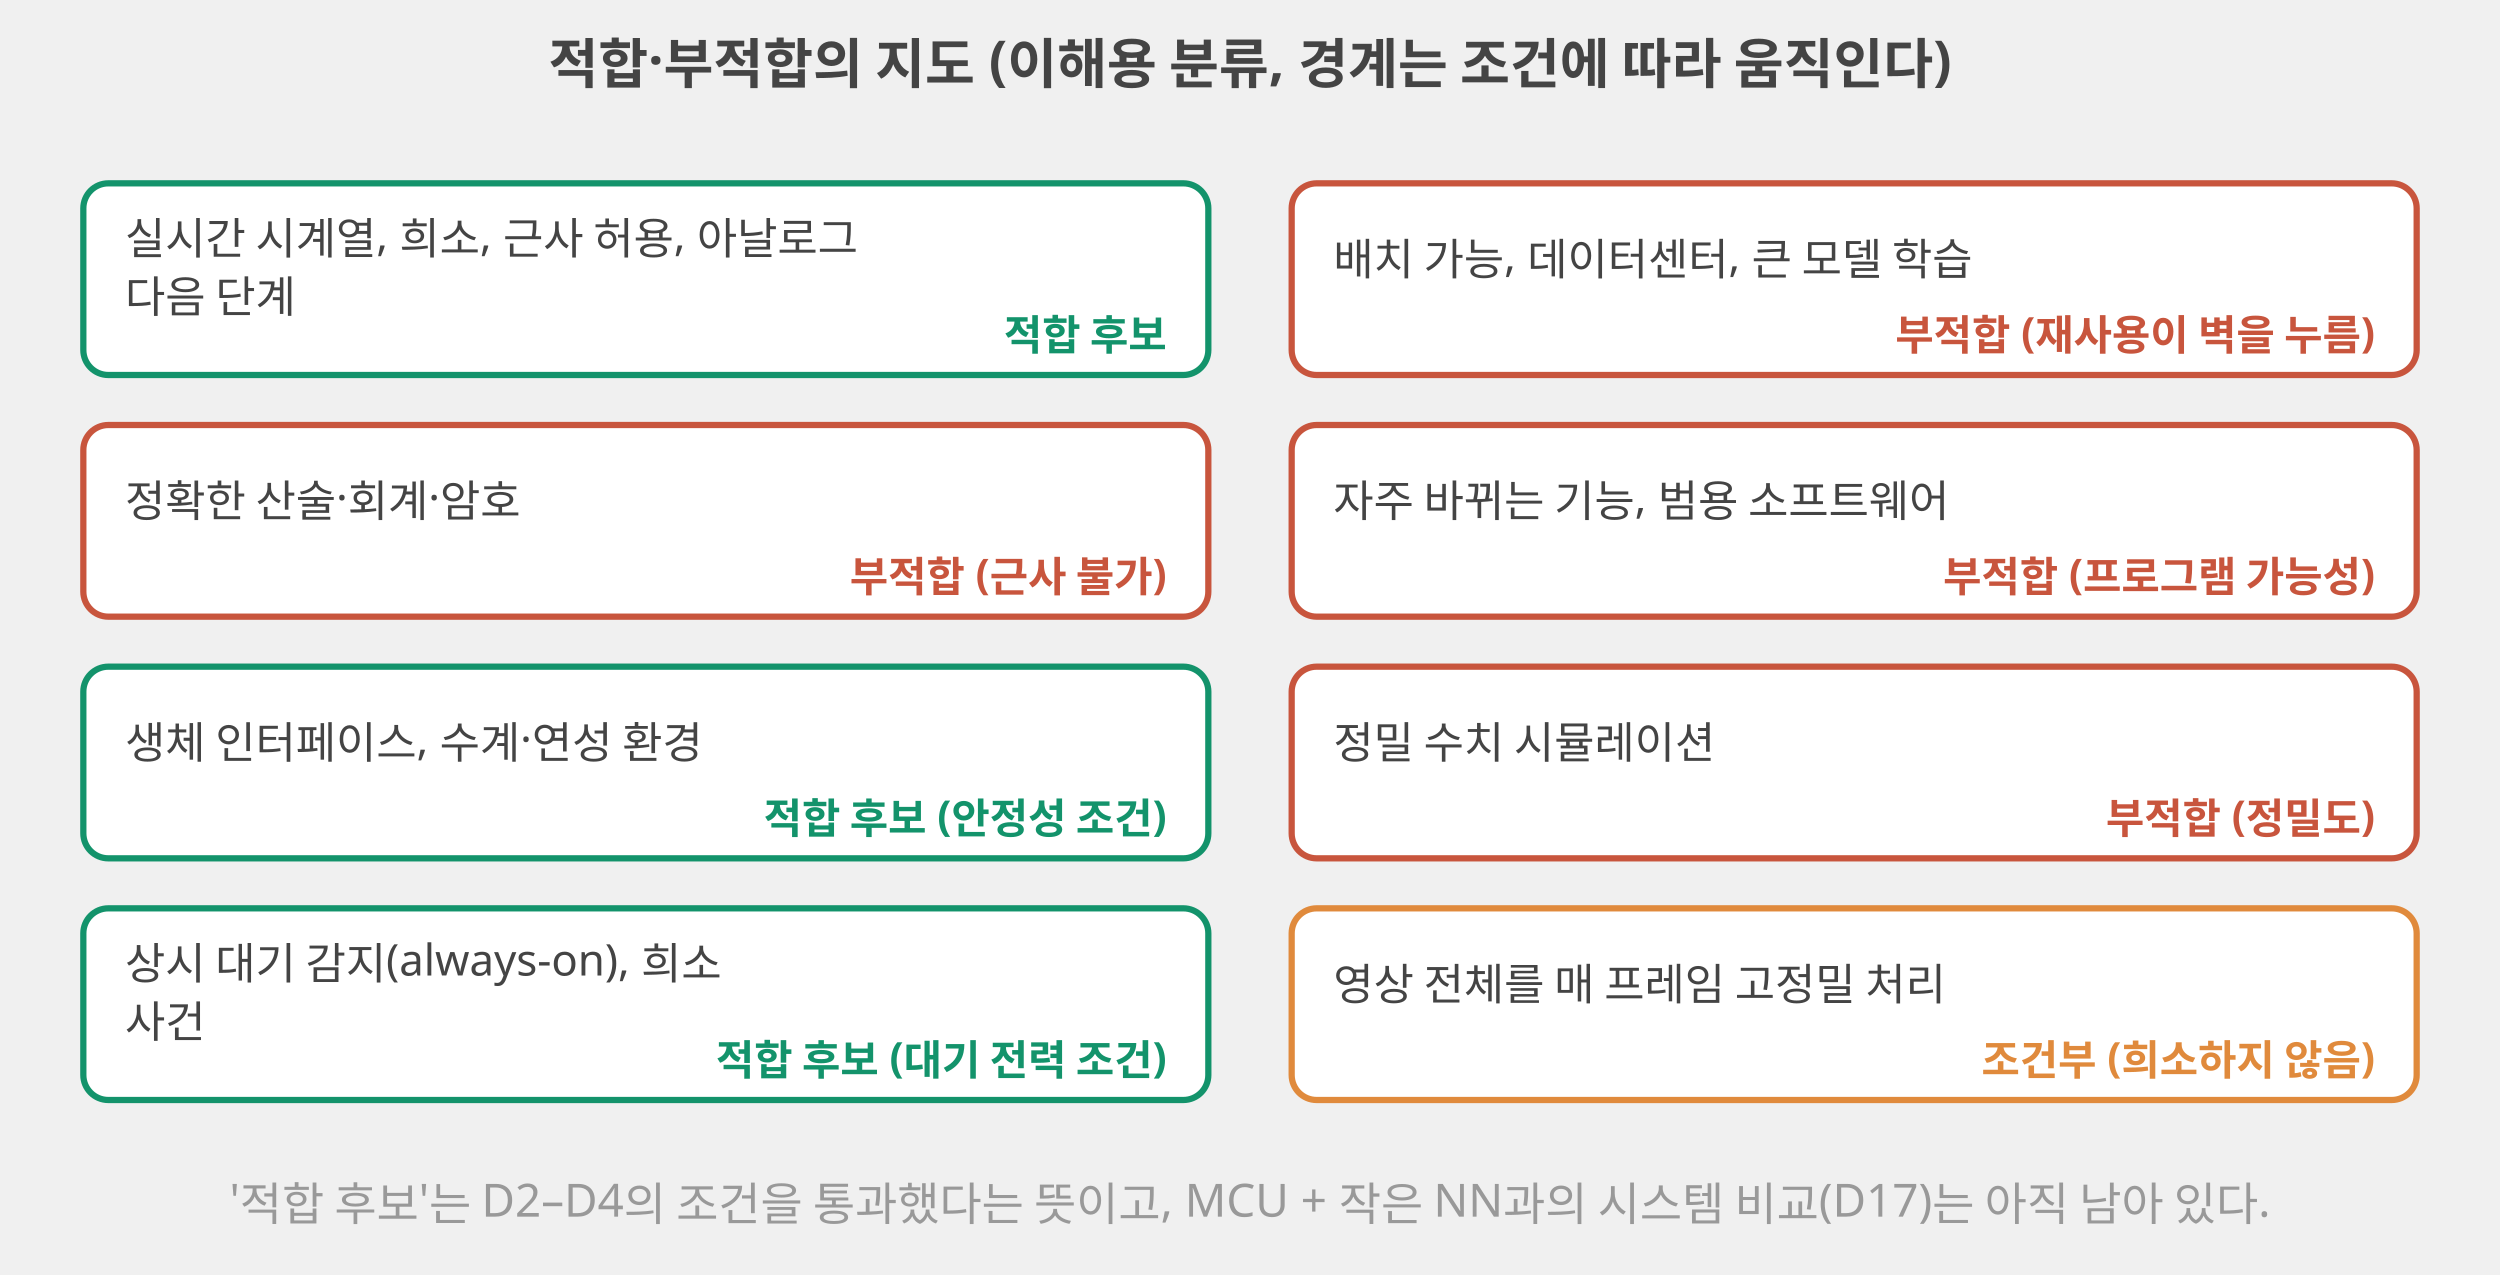
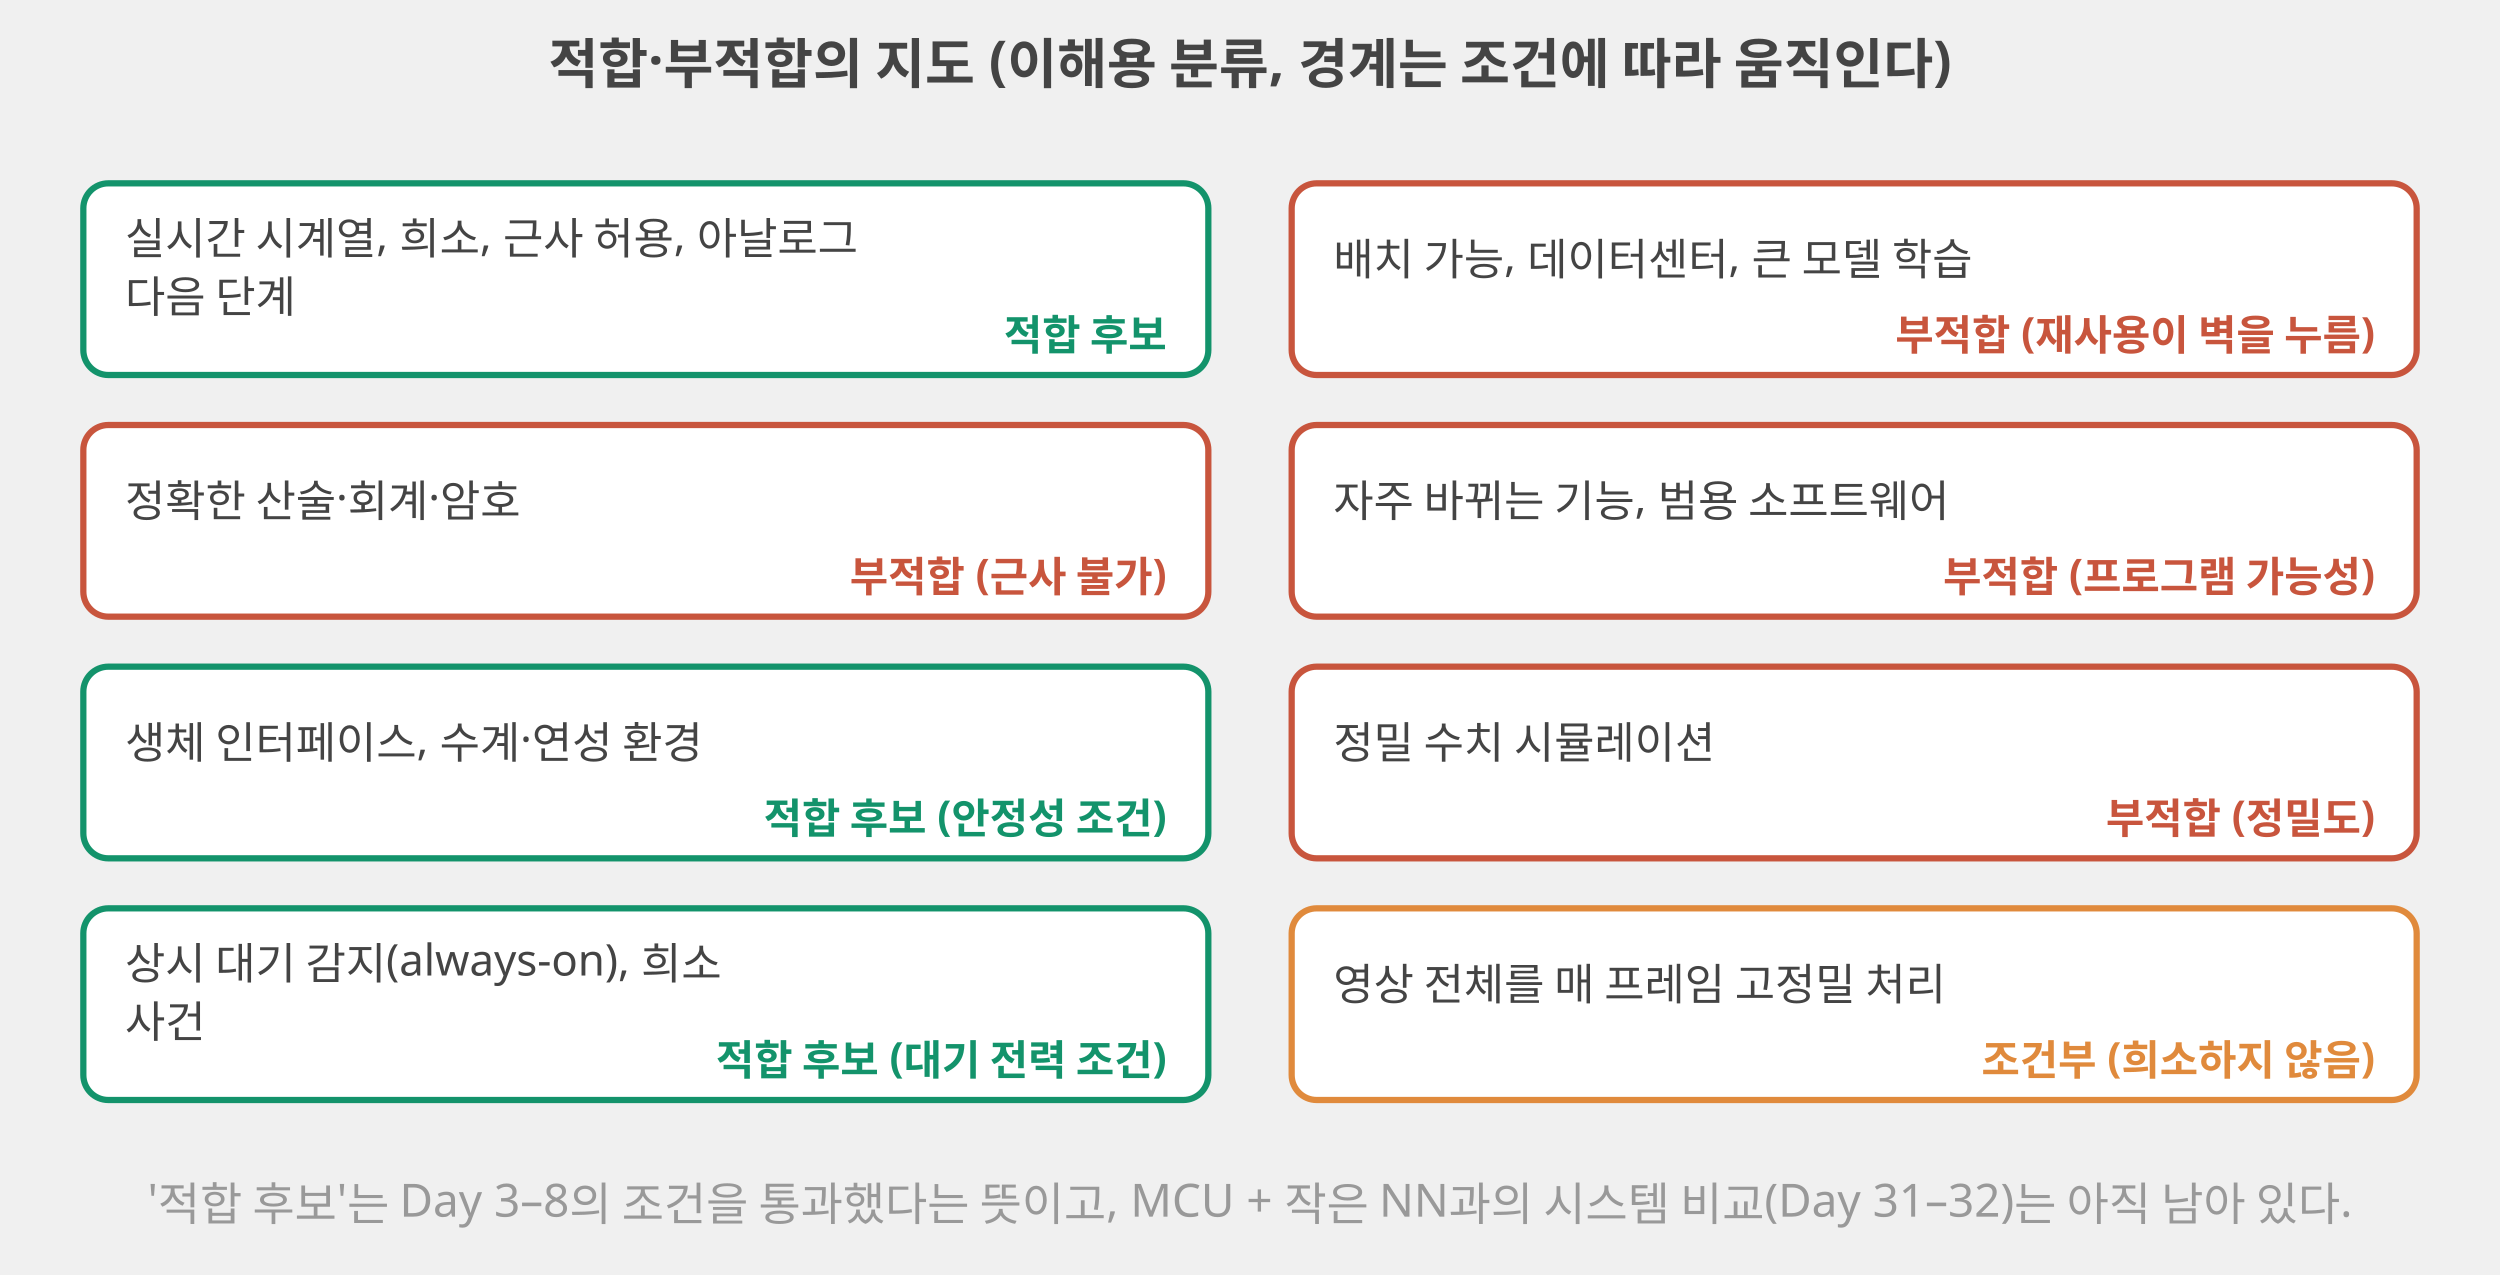
<svg xmlns="http://www.w3.org/2000/svg" viewBox="0 0 600 306" width="100%" font-family="Noto Sans KR, Malgun Gothic, sans-serif" font-size="13" fill="#444">
  <defs>
    <marker id="arr" viewBox="0 0 10 10" refX="9" refY="5" markerWidth="7" markerHeight="7" orient="auto-start-reverse">
      <path d="M0,0 L10,5 L0,10 z" fill="#444" />
    </marker>
  </defs>
  <text x="300" y="20" font-size="13" fill="#444" text-anchor="middle" font-weight="bold">적합·부적합의 지도 (이해용 분류, 경계는 조건에 따라 움직인다)</text>
  <rect x="20" y="44" width="270" height="46" rx="6" fill="#fff" stroke="#13936b" stroke-width="1.5" />
  <text x="30" y="61" font-size="10.5" fill="#444" text-anchor="start" font-weight="normal">실시간 시계열, 희소, 근사 허용, 아날로그</text>
  <text x="30" y="75" font-size="10.5" fill="#444" text-anchor="start" font-weight="normal">다음 단계</text>
  <text x="280" y="84" font-size="10" fill="#13936b" text-anchor="end" font-weight="bold">적합 후보</text>
  <rect x="310" y="44" width="270" height="46" rx="6" fill="#fff" stroke="#c8553d" stroke-width="1.5" />
  <text x="320" y="66" font-size="10.5" fill="#444" text-anchor="start" font-weight="normal">배치 가능, 데이터센터, 큰 모델 학습</text>
  <text x="570" y="84" font-size="10" fill="#c8553d" text-anchor="end" font-weight="bold">부적합 (재사용이 벽을 누름)</text>
  <rect x="20" y="102" width="270" height="46" rx="6" fill="#fff" stroke="#c8553d" stroke-width="1.5" />
  <text x="30" y="124" font-size="10.5" fill="#444" text-anchor="start" font-weight="normal">정확한 산술·회계·암호</text>
  <text x="280" y="142" font-size="10" fill="#c8553d" text-anchor="end" font-weight="bold">부적합 (근사 불가)</text>
  <rect x="310" y="102" width="270" height="46" rx="6" fill="#fff" stroke="#c8553d" stroke-width="1.5" />
  <text x="320" y="124" font-size="10.5" fill="#444" text-anchor="start" font-weight="normal">자주 바뀌는 기능, 범용 소프트웨어</text>
  <text x="570" y="142" font-size="10" fill="#c8553d" text-anchor="end" font-weight="bold">부적합 (프로그램 가능성)</text>
  <rect x="20" y="160" width="270" height="46" rx="6" fill="#fff" stroke="#13936b" stroke-width="1.5" />
  <text x="30" y="182" font-size="10.5" fill="#444" text-anchor="start" font-weight="normal">생체 인터페이스, 수계·연성 환경</text>
  <text x="280" y="200" font-size="10" fill="#13936b" text-anchor="end" font-weight="bold">적합 후보 (안정성 조건)</text>
  <rect x="310" y="160" width="270" height="46" rx="6" fill="#fff" stroke="#c8553d" stroke-width="1.5" />
  <text x="320" y="182" font-size="10.5" fill="#444" text-anchor="start" font-weight="normal">정밀 수치 시뮬레이션</text>
  <text x="570" y="200" font-size="10" fill="#c8553d" text-anchor="end" font-weight="bold">부적합 (정밀도)</text>
  <rect x="20" y="218" width="270" height="46" rx="6" fill="#fff" stroke="#13936b" stroke-width="1.5" />
  <text x="30" y="235" font-size="10.5" fill="#444" text-anchor="start" font-weight="normal">상시 대기 감지(always-on), 희소</text>
  <text x="30" y="249" font-size="10.5" fill="#444" text-anchor="start" font-weight="normal">사건</text>
  <text x="280" y="258" font-size="10" fill="#13936b" text-anchor="end" font-weight="bold">적합 후보 (대기 전력 조건)</text>
  <rect x="310" y="218" width="270" height="46" rx="6" fill="#fff" stroke="#e08a3c" stroke-width="1.5" />
  <text x="320" y="240" font-size="10.5" fill="#444" text-anchor="start" font-weight="normal">영상 전체를 매 프레임 고정밀 처리</text>
  <text x="570" y="258" font-size="10" fill="#e08a3c" text-anchor="end" font-weight="bold">조건부 (희소하지 않음)</text>
-   <text x="300" y="292" font-size="11" fill="#999" text-anchor="middle" font-weight="normal">'적합 후보'는 D2–D4의 조건을 통과했다는 뜻이고, MCU + 작은 NN과의 시스템 비교(D17)는 아직 남아 있다.</text>
+   <text x="300" y="292" font-size="11" fill="#999" text-anchor="middle" font-weight="normal">'적합 후보'는 Day 3–8의 조건을 통과했다는 뜻이고, MCU + 작은 NN과의 시스템 비교(Day 31–32)는 아직 남아 있다.</text>
</svg>
